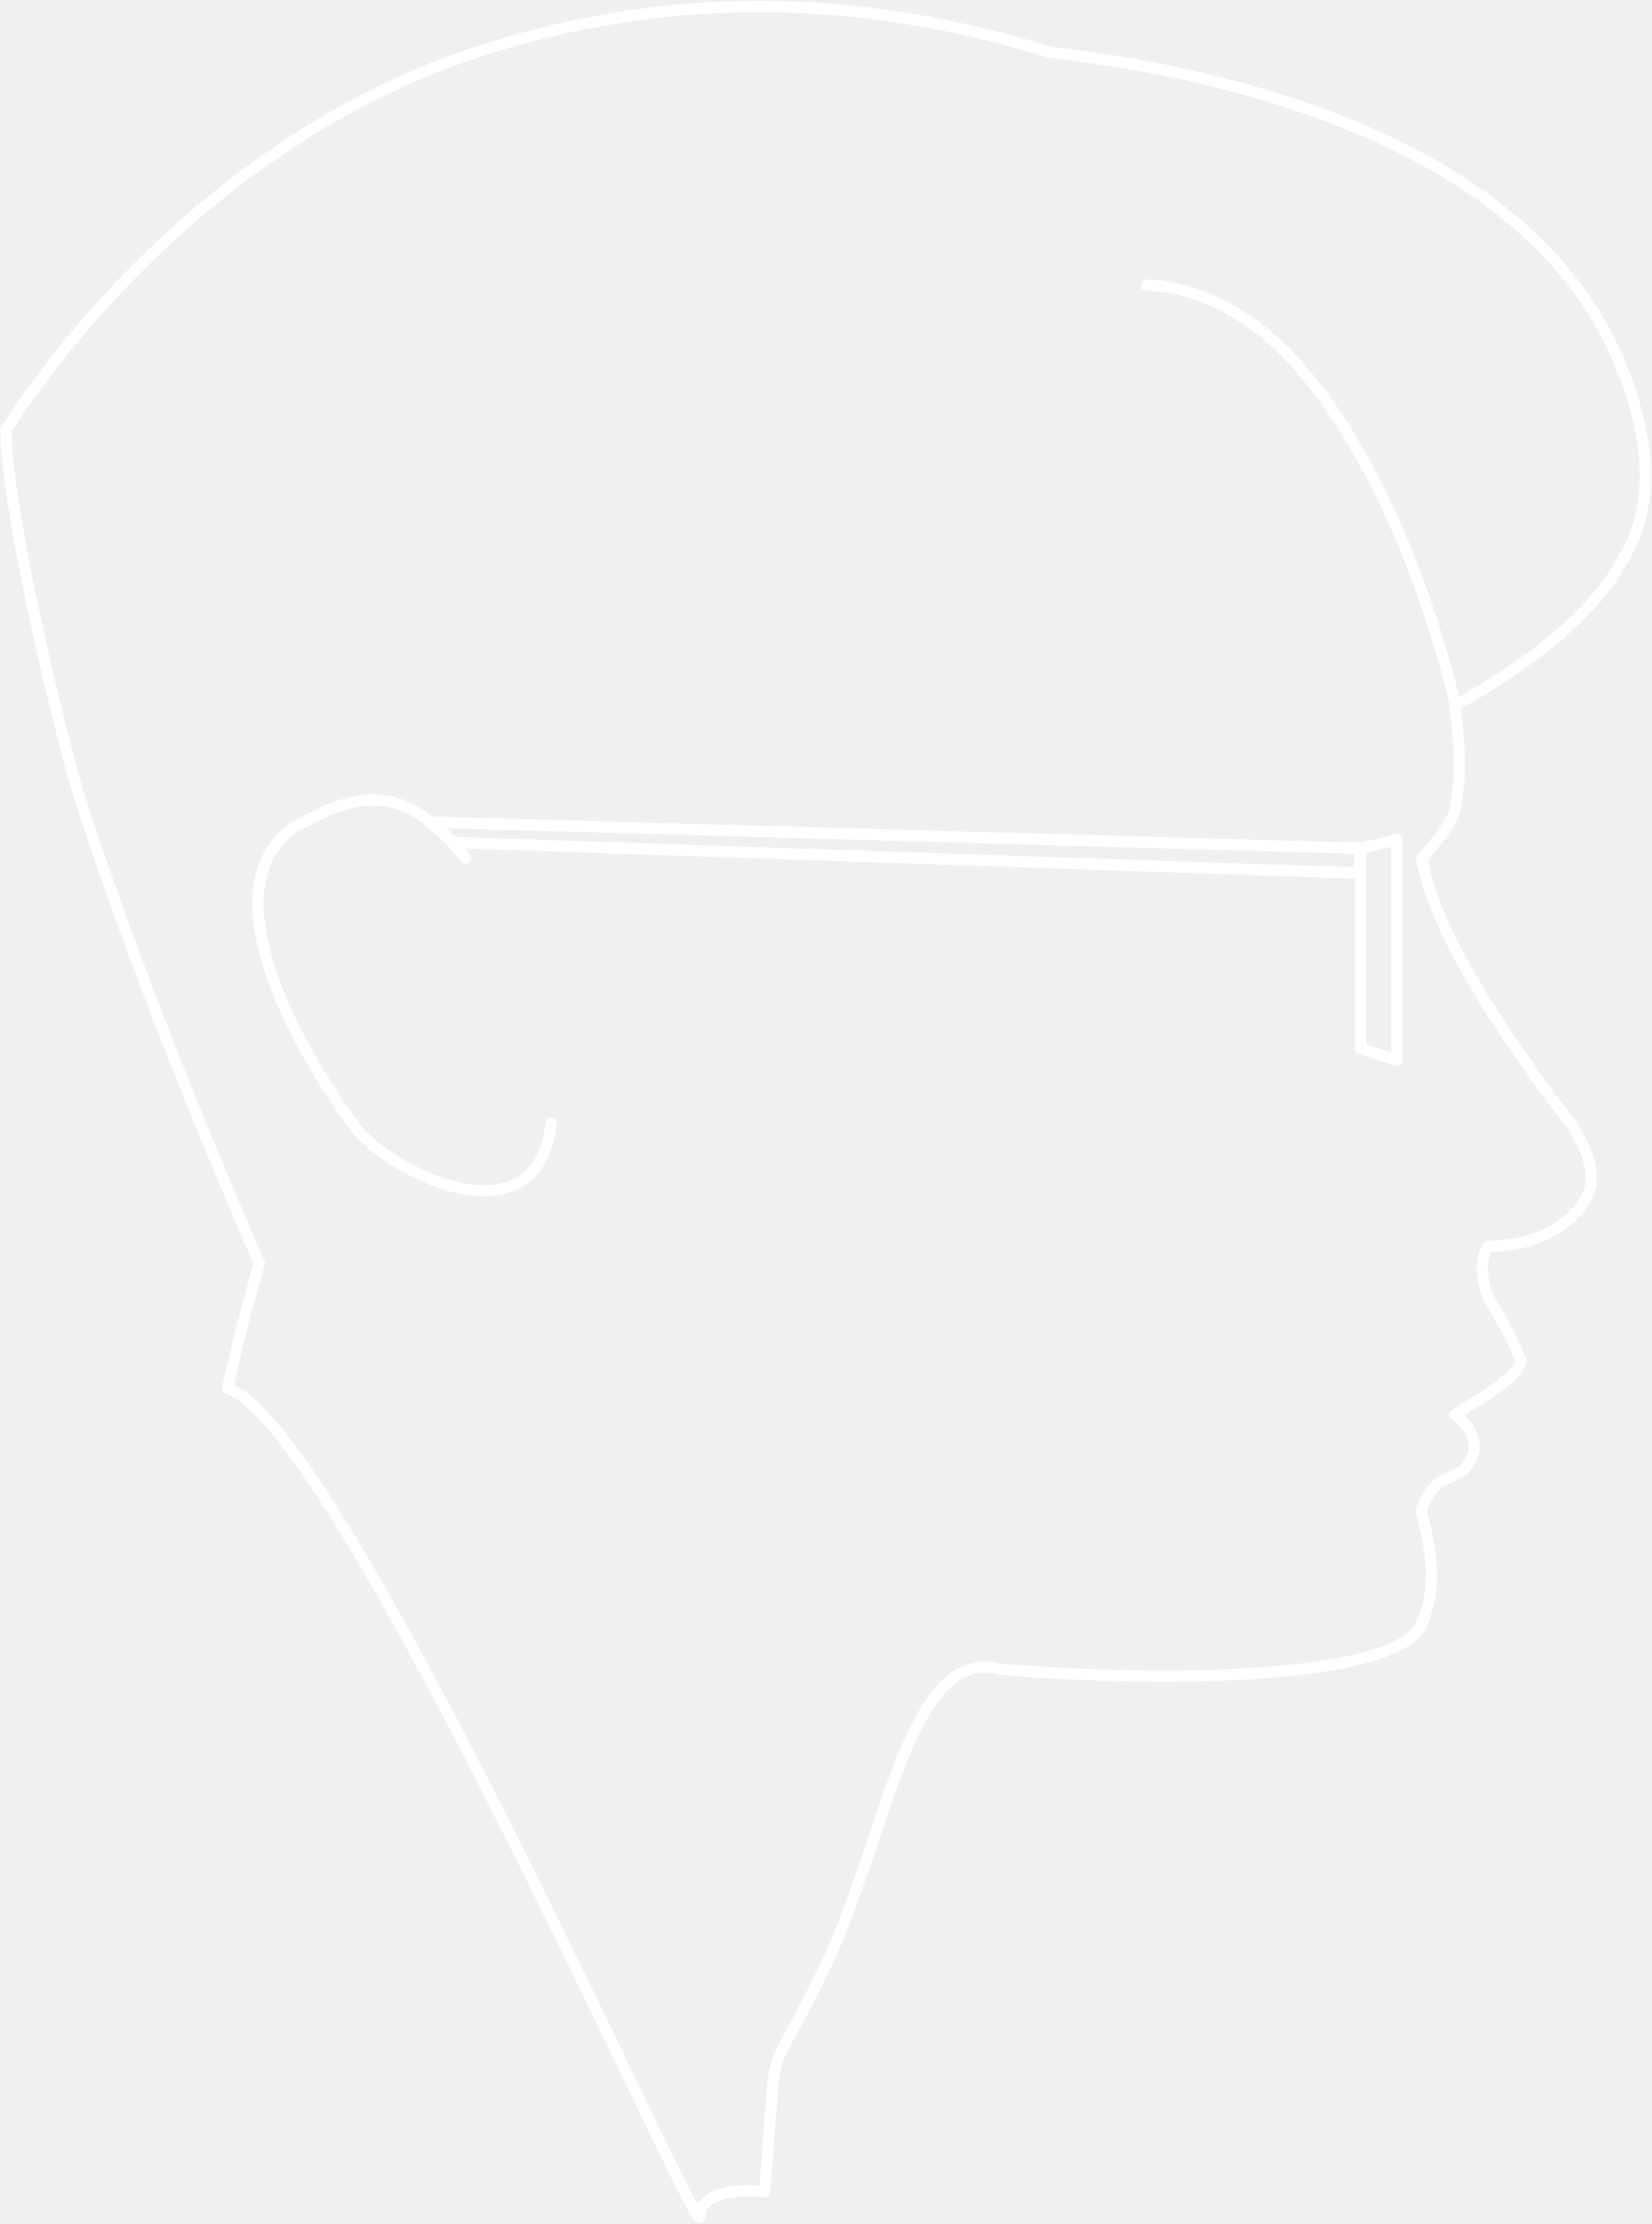
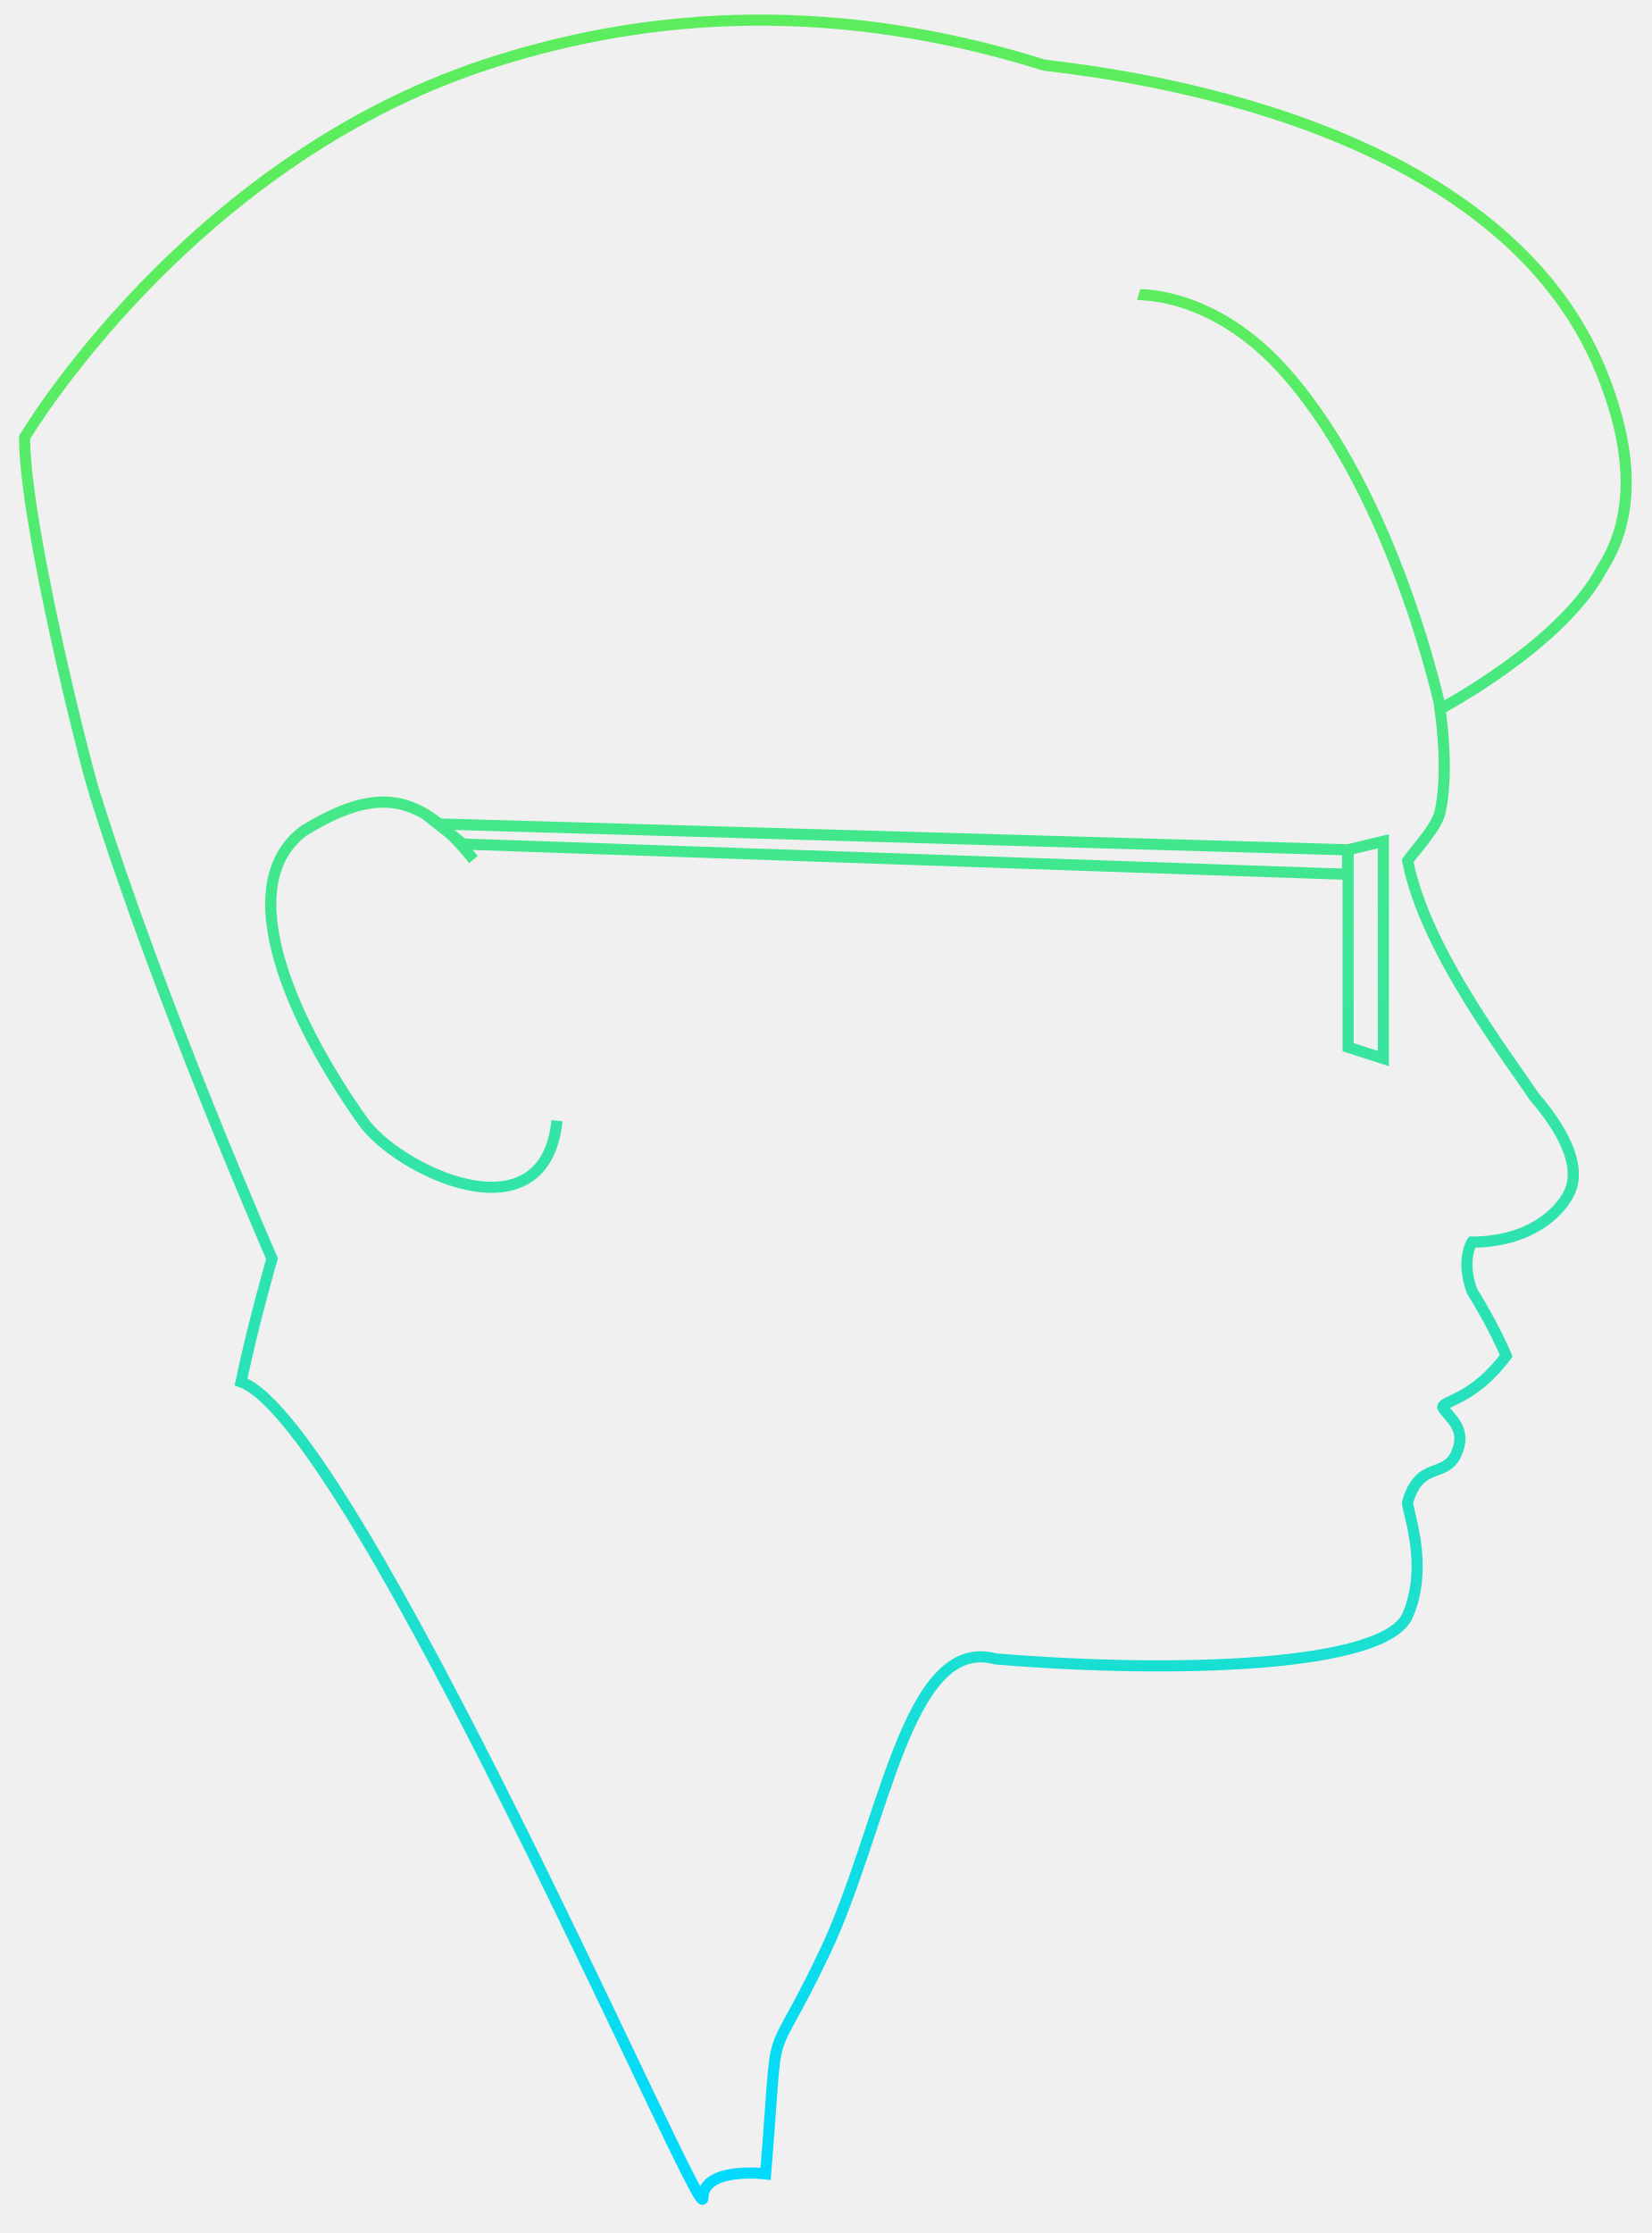
- <svg xmlns="http://www.w3.org/2000/svg" width="1328px" height="1788px" viewBox="0 0 1328 1788" version="1.1">
-   <description>Created with Sketch.</description>
-   <defs />
+ <svg xmlns="http://www.w3.org/2000/svg" width="1335px" height="1805px" viewBox="0 0 1335 1805" version="1.1">
+   <defs>
+     <linearGradient x1="48.345%" y1="13.243%" x2="50%" y2="100%" id="linearGradient-1">
+       <stop stop-color="#5CED5F" offset="0%" />
+       <stop stop-color="#00D9FF" offset="100%" />
+     </linearGradient>
+   </defs>
  <g id="Page-1" stroke="none" stroke-width="1" fill="none" fill-rule="evenodd">
-     <g id="head" transform="translate(5, 5)" stroke="#FFFFFF" stroke-width="9" stroke-linecap="round" stroke-linejoin="round">
-       <path d="M203.5,1010.5 C203.5,1010.5 111.374,802.273 57.428,630.722 C47.36,598.707 -0.137,409.325 -0.137,340.688 C-0.137,340.688 133.152,117.595 378,37 C498.531,-2.674 653.938,-20.503 839,37 C907.929,45.15 1214.859,82.731 1298,288.707 C1314.976,330.765 1332.423,394.983 1298,447.595 C1265.374,509.559 1164.603,562.211 1164.603,562.211 C1164.603,562.211 1172.534,612.07 1164.603,646.513 C1161.739,658.952 1143.307,678.335 1138,685.937 C1152.174,758.735 1221.201,846.91 1241.846,878 C1272.37,913.065 1277.899,937.446 1272.475,953.179 C1267.051,968.912 1241.846,997 1190.962,997 C1190.962,997 1181.49,1011.177 1190.962,1037 C1190.962,1037 1206.907,1062.661 1218,1088.849 C1214.321,1102.849 1192.3,1114.955 1164.603,1132.221 C1164.603,1132.221 1187.195,1146.938 1178,1167.654 C1168.805,1188.371 1149.023,1175.72 1138,1208.435 C1136.359,1213.306 1156.245,1258.42 1138,1300.733 C1119.755,1343.046 947.643,1349.132 799,1337 C725.571,1317 707.418,1474.212 657.976,1577 C608.535,1679.788 621.296,1617 609.648,1757 C609.648,1757 558,1750.715 558,1777 C558,1803.285 272.44,1145.142 178,1111 C188.794,1060.312 203.5,1010.5 203.5,1010.5 Z" id="Path-1" />
-       <path d="M1089,677 L1089,838 L1118,847.301 L1118,670.058 L1089,677 Z" id="Path-2" />
-       <path d="M1165.165,562.44 C1165.165,562.44 1128.428,389.628 1037.428,287.641 C978.408,221.494 917.705,224.512 916.643,224.173" id="Path-3" />
-       <path d="M1088.536,677 L339.874,655.916 L360.816,672.335 L1088.536,697 L1088.536,677 Z" id="Path-4" />
-       <path d="M369.261,684.96 C324.901,629.691 289.275,625.119 229.275,661.749 C168.698,707.202 221.94,819.827 278,898 C305.876,938 427.651,997 438,898" id="Path-5" />
-     </g>
+     <path d="M76.426,641.046 C66.534,609.319 19.866,421.641 19.866,353.622 C19.866,353.622 150.828,132.537 391.404,52.667 C509.831,13.35 662.526,-4.318 844.359,52.667 C912.085,60.744 1213.659,97.986 1295.349,302.109 C1312.029,343.789 1329.171,407.428 1295.349,459.567 C1263.292,520.974 1164.28,573.152 1164.28,573.152 C1164.28,573.152 1172.072,622.562 1164.28,656.695 C1161.466,669.022 1143.355,688.231 1138.141,695.764 C1152.068,767.908 1219.89,855.288 1240.175,886.099 C1270.166,920.848 1275.599,945.01 1270.27,960.601 C1264.94,976.193 1240.175,1004.028 1190.179,1004.028 C1190.179,1004.028 1180.872,1018.077 1190.179,1043.668 C1190.179,1043.668 1206.925,1070.01 1217.825,1095.962 C1191.258,1131.547 1166.483,1132.205 1166.483,1137.515 C1171.481,1146.295 1186.605,1154.357 1177.57,1174.887 C1168.535,1195.417 1147.999,1180.346 1138.141,1214.094 C1136.702,1219.022 1156.067,1263.802 1138.141,1305.734 C1120.215,1347.666 951.106,1352.991 805.057,1340.969 C732.909,1321.149 715.073,1476.946 666.494,1578.809 C617.915,1680.672 630.454,1618.449 619.009,1757.189 C619.009,1757.189 568.263,1750.961 568.263,1777.009 C568.263,1803.057 287.686,1150.837 194.894,1117.002 C205.499,1066.771 219.949,1017.407 219.949,1017.407 C219.949,1017.407 129.43,811.053 76.426,641.046 Z M1164.832,573.378 C1164.832,573.378 1128.736,402.122 1039.325,301.052 C981.334,235.501 921.691,238.492 920.647,238.156 M382.817,694.797 C339.231,640.024 304.227,635.494 245.274,671.794 C185.755,716.838 238.067,828.449 293.149,905.919 C320.538,945.559 440.188,1004.028 450.357,905.919 M1089.54,686.908 L353.943,666.014 L374.519,682.285 L1089.54,706.728 L1089.54,686.908 L1089.54,686.908 Z M1089.996,686.908 L1089.996,846.459 L1118.49,855.676 L1118.49,680.029 L1089.996,686.908 L1089.996,686.908 Z" id="Path-1" stroke="url(#linearGradient-1)" stroke-width="9" />
  </g>
</svg>
